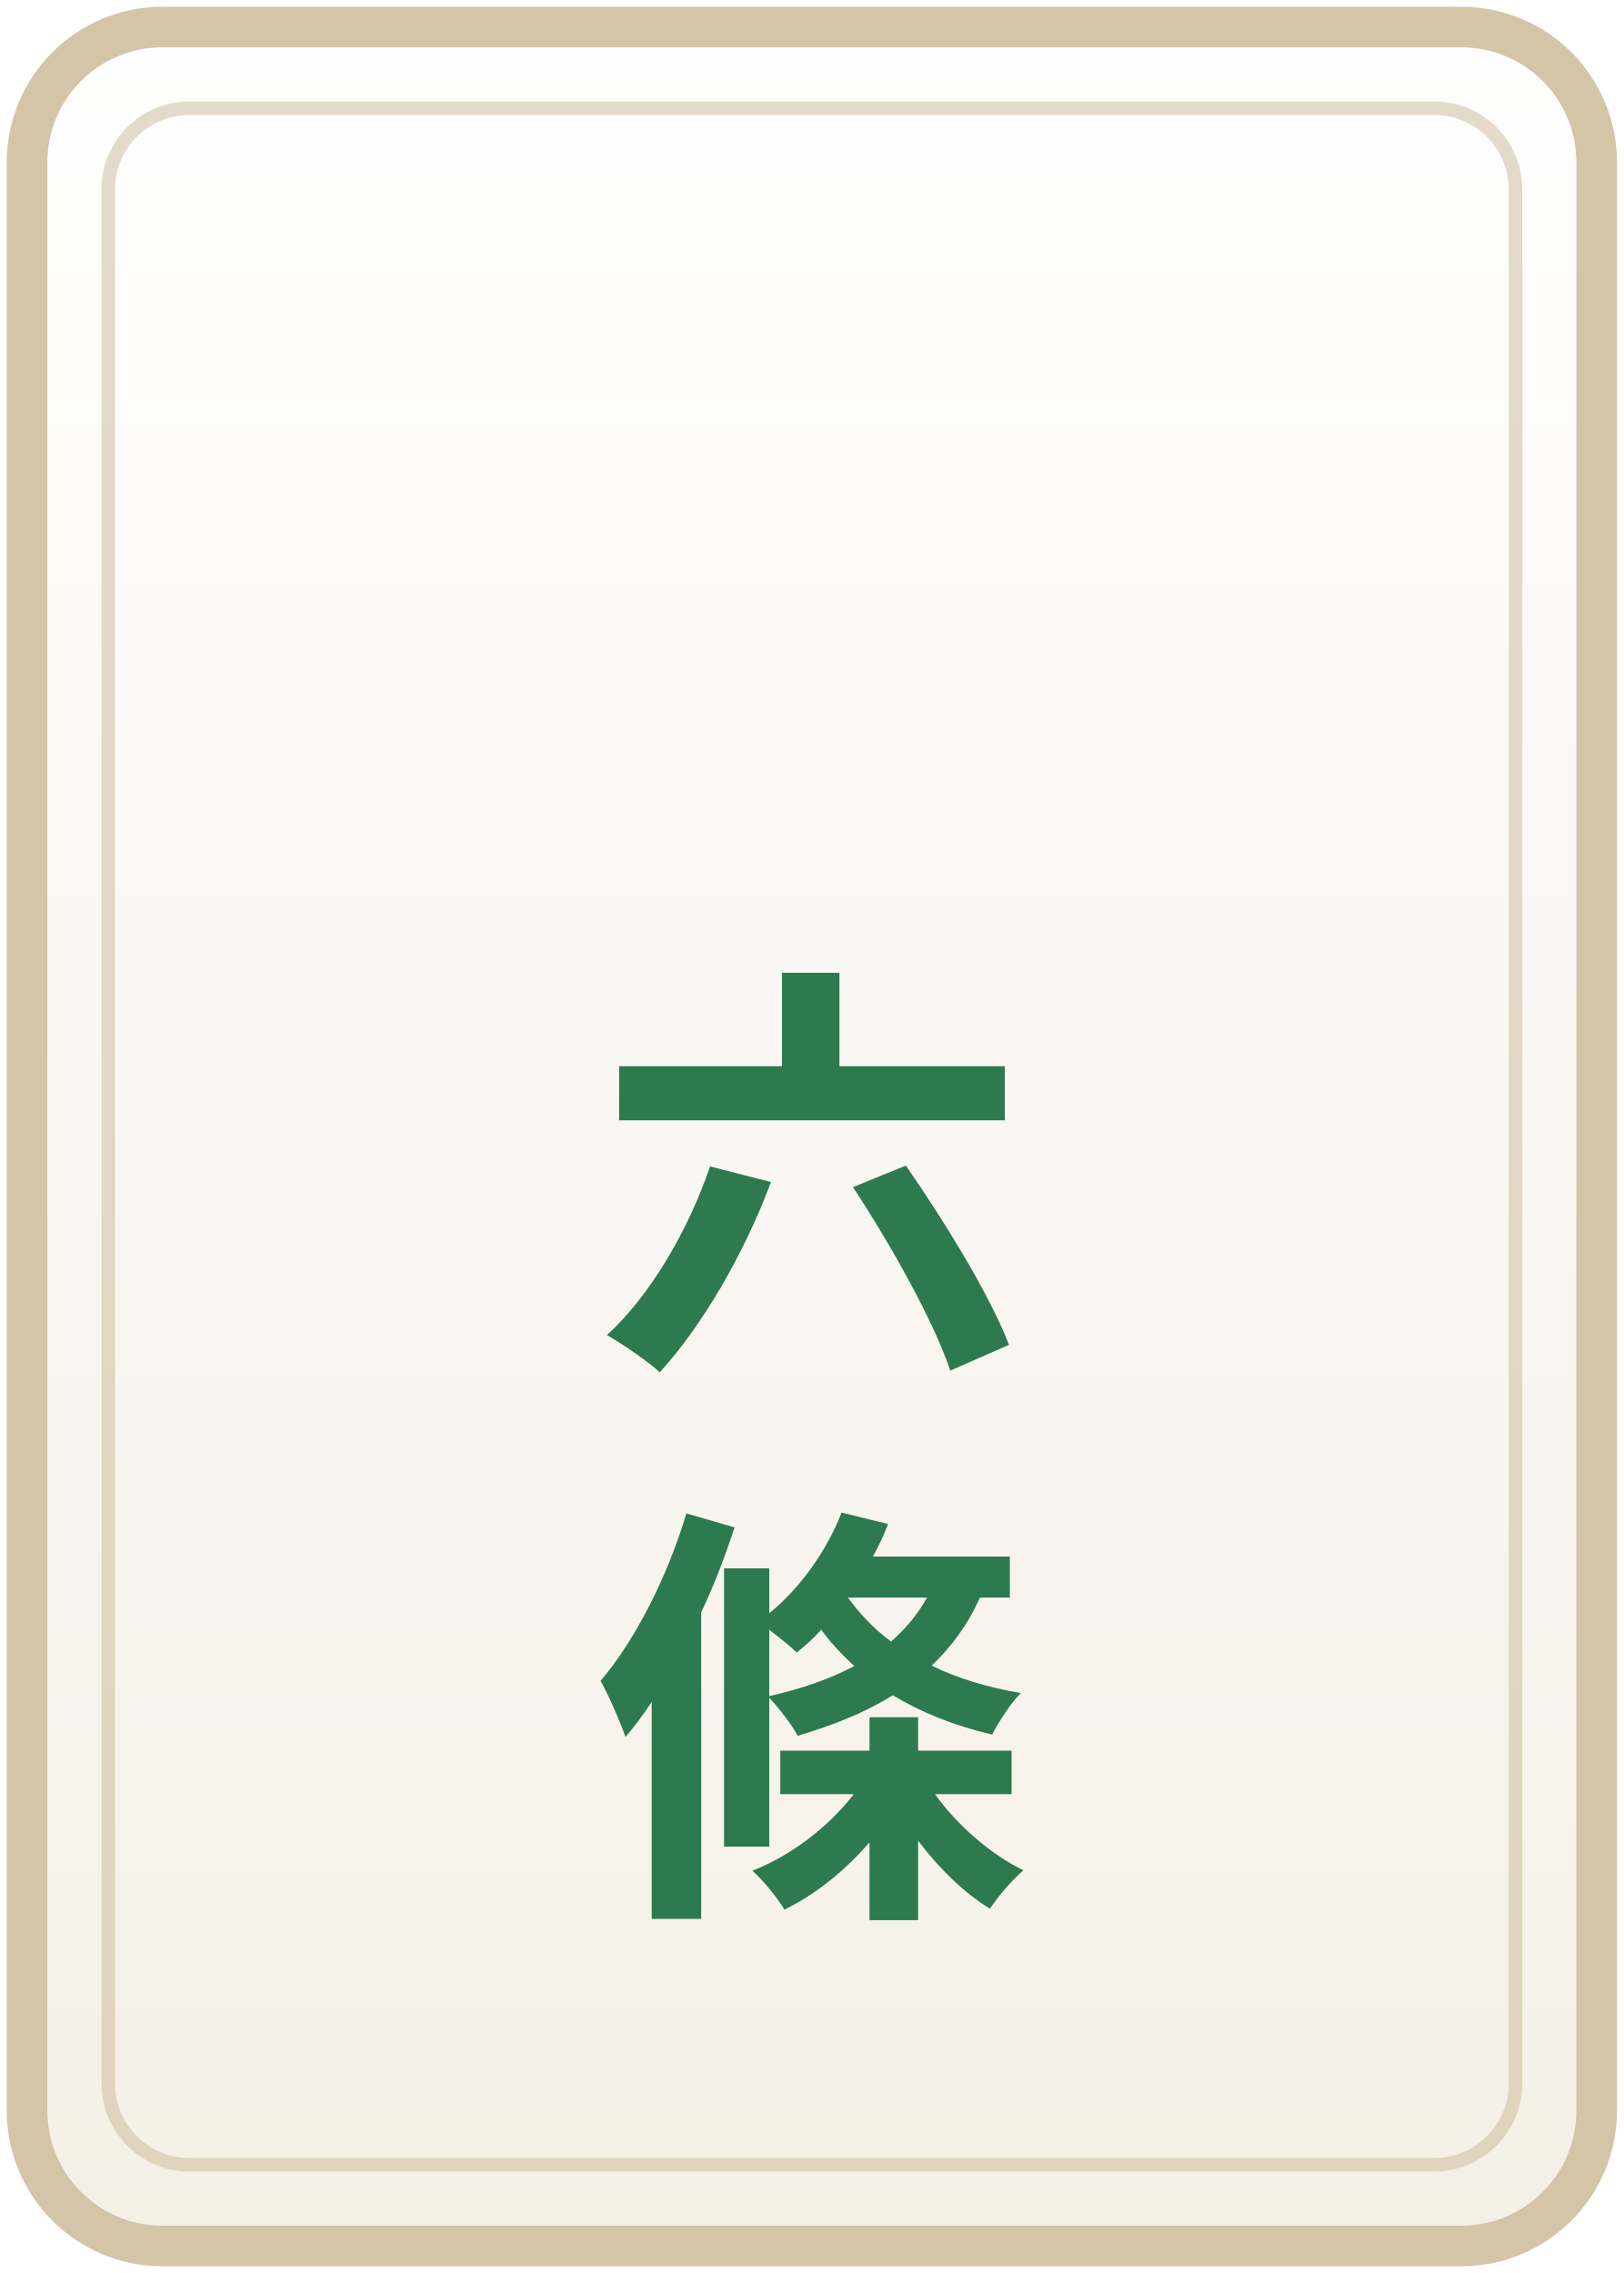
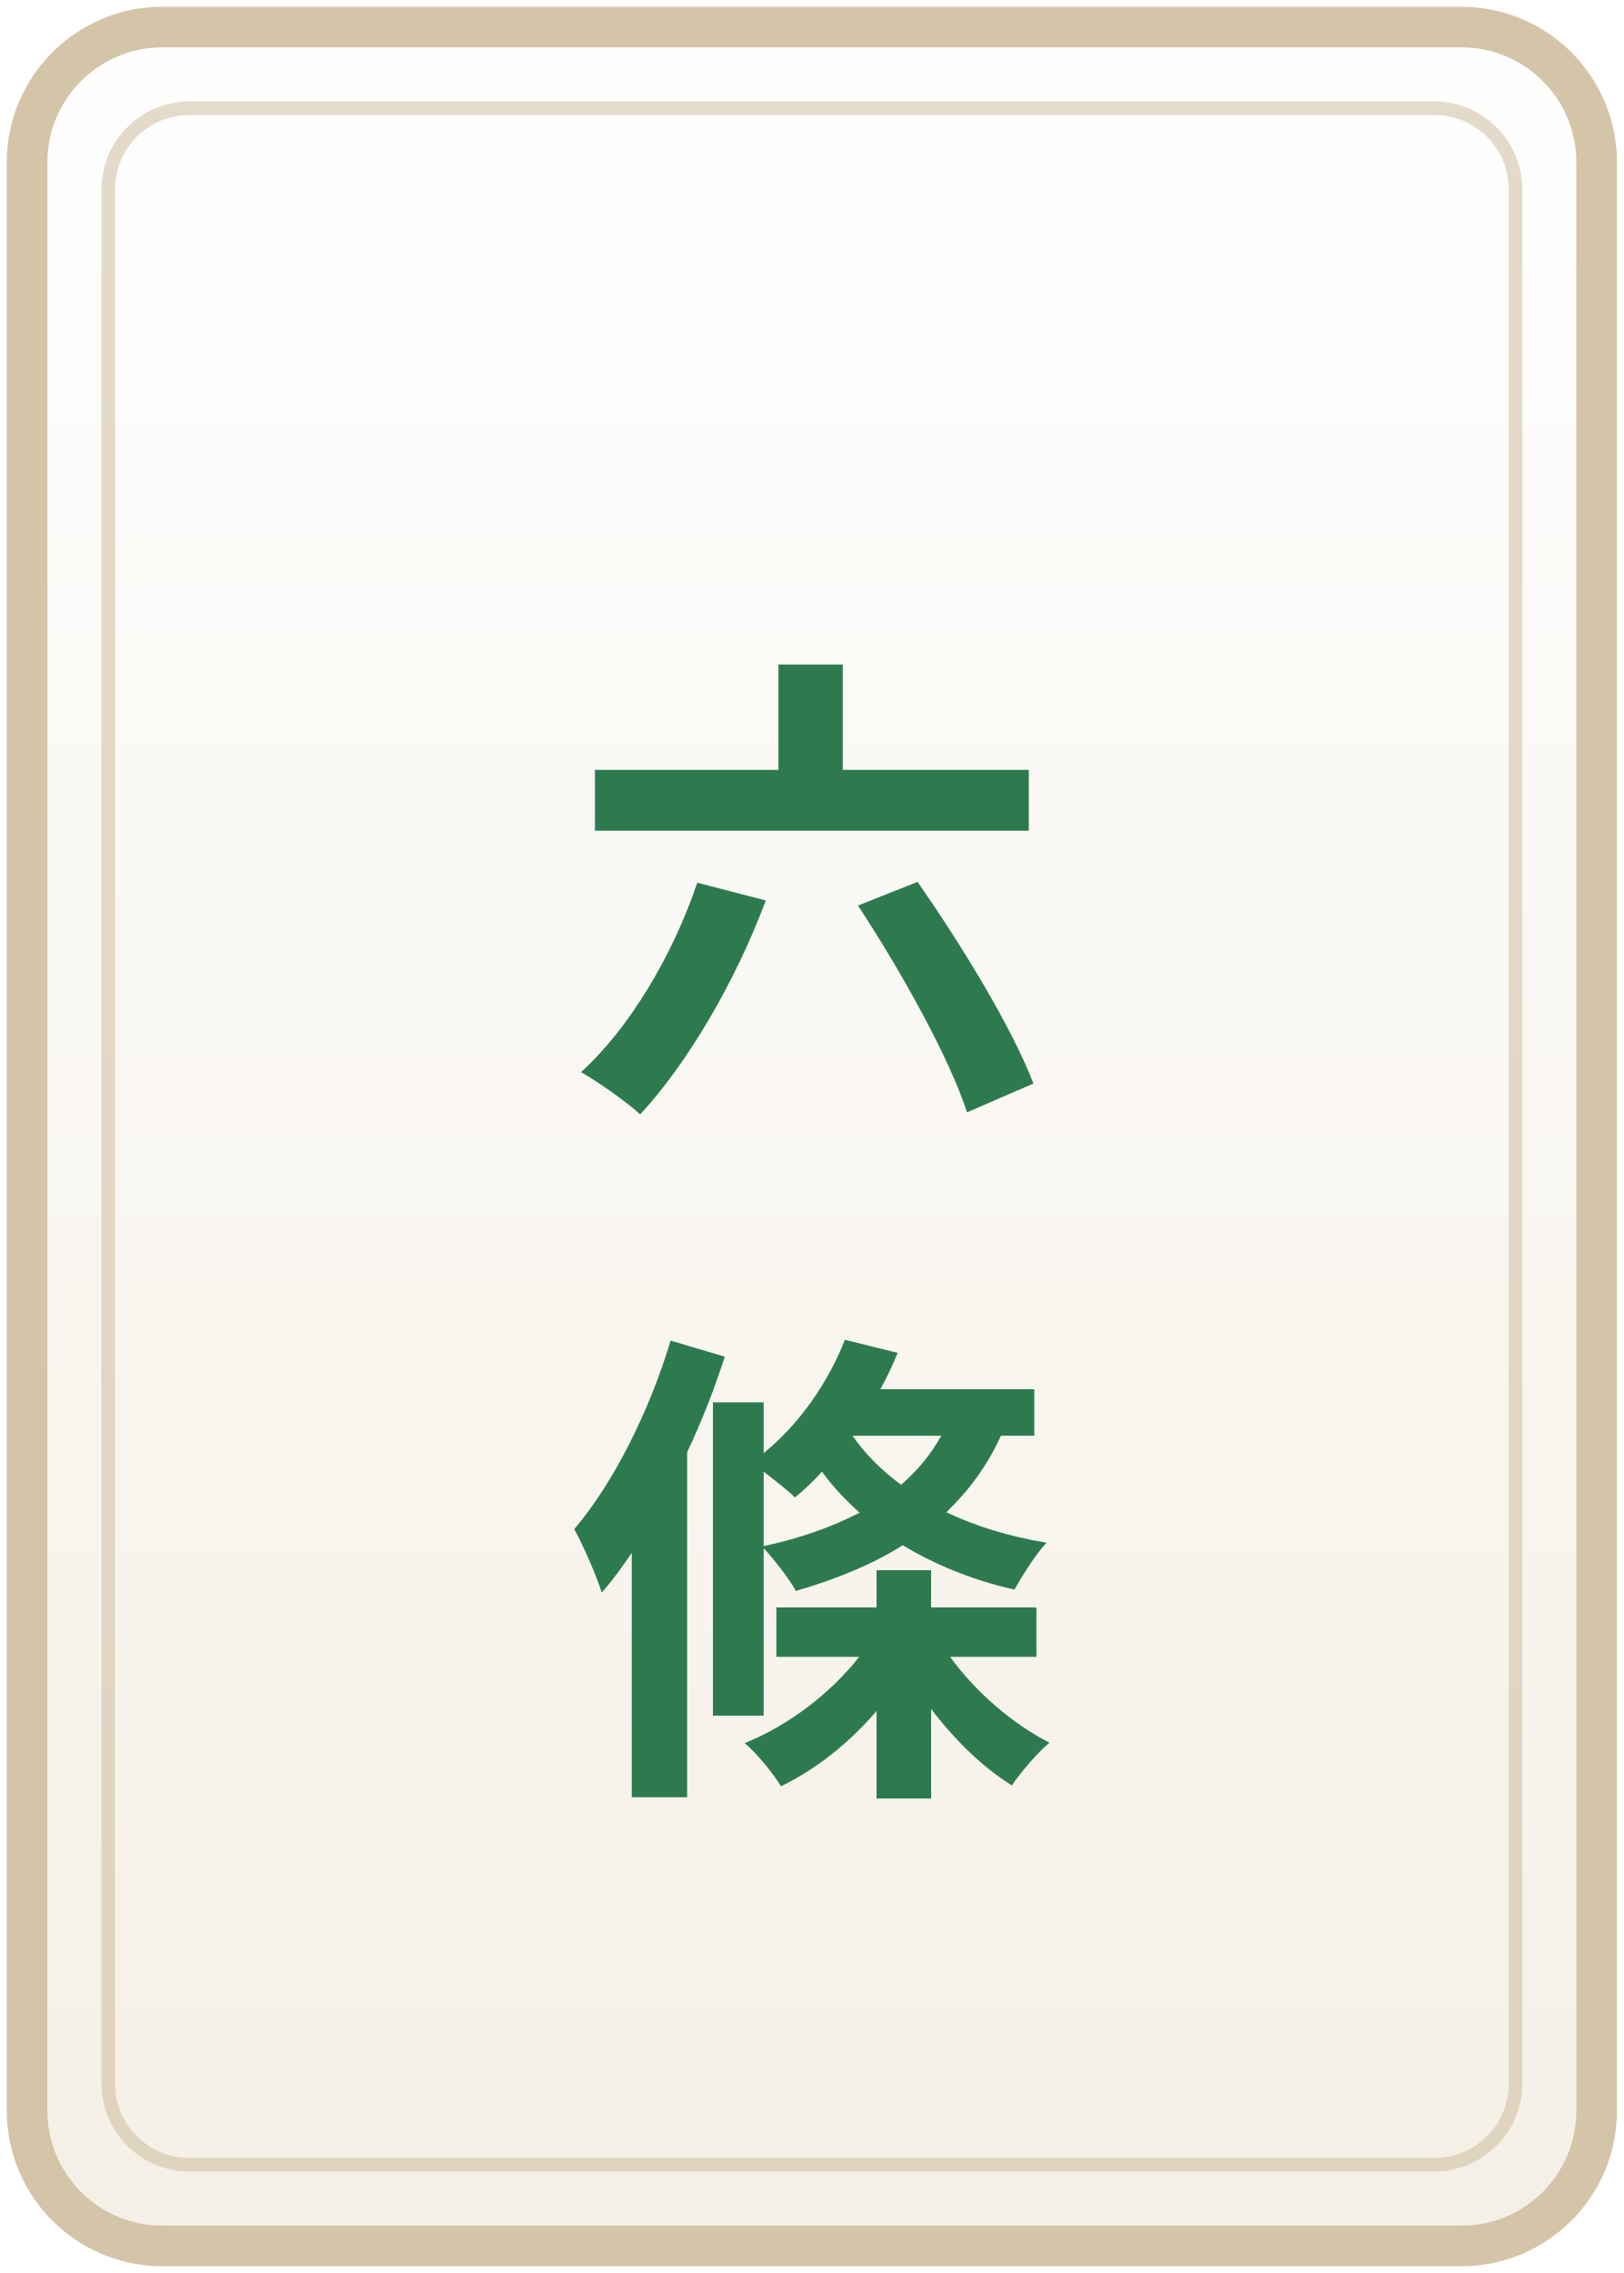
<svg xmlns="http://www.w3.org/2000/svg" width="60" height="84" viewBox="0 0 60 84">
  <defs>
    <linearGradient id="tileBg" x1="0%" y1="0%" x2="0%" y2="100%">
      <stop offset="0%" style="stop-color:#fefefe;stop-opacity:1" />
      <stop offset="100%" style="stop-color:#f5f0e6;stop-opacity:1" />
    </linearGradient>
  </defs>
  <rect x="1" y="1" width="58" height="82" rx="5" fill="url(#tileBg)" stroke="#d4c4a8" stroke-width="1.5" />
  <rect x="4" y="4" width="52" height="76" rx="3" fill="none" stroke="#c9b896" stroke-width="0.5" opacity="0.5" />
  <g transform="translate(30, 42)">
-     <text x="0" y="5" font-size="16" font-weight="bold" fill="#2d7a4f" text-anchor="middle" writing-mode="tb" font-family="Arial, sans-serif">六</text>
-     <text x="0" y="25" font-size="16" font-weight="bold" fill="#2d7a4f" text-anchor="middle" writing-mode="tb" font-family="Arial, sans-serif">條</text>
+     <text x="0" y="-5" font-size="18" font-weight="bold" fill="#2d7a4f" text-anchor="middle" writing-mode="tb" font-family="Microsoft JhengHei, Arial, sans-serif">六</text>
+     <text x="0" y="20" font-size="18" font-weight="bold" fill="#2d7a4f" text-anchor="middle" writing-mode="tb" font-family="Microsoft JhengHei, Arial, sans-serif">條</text>
  </g>
</svg>
